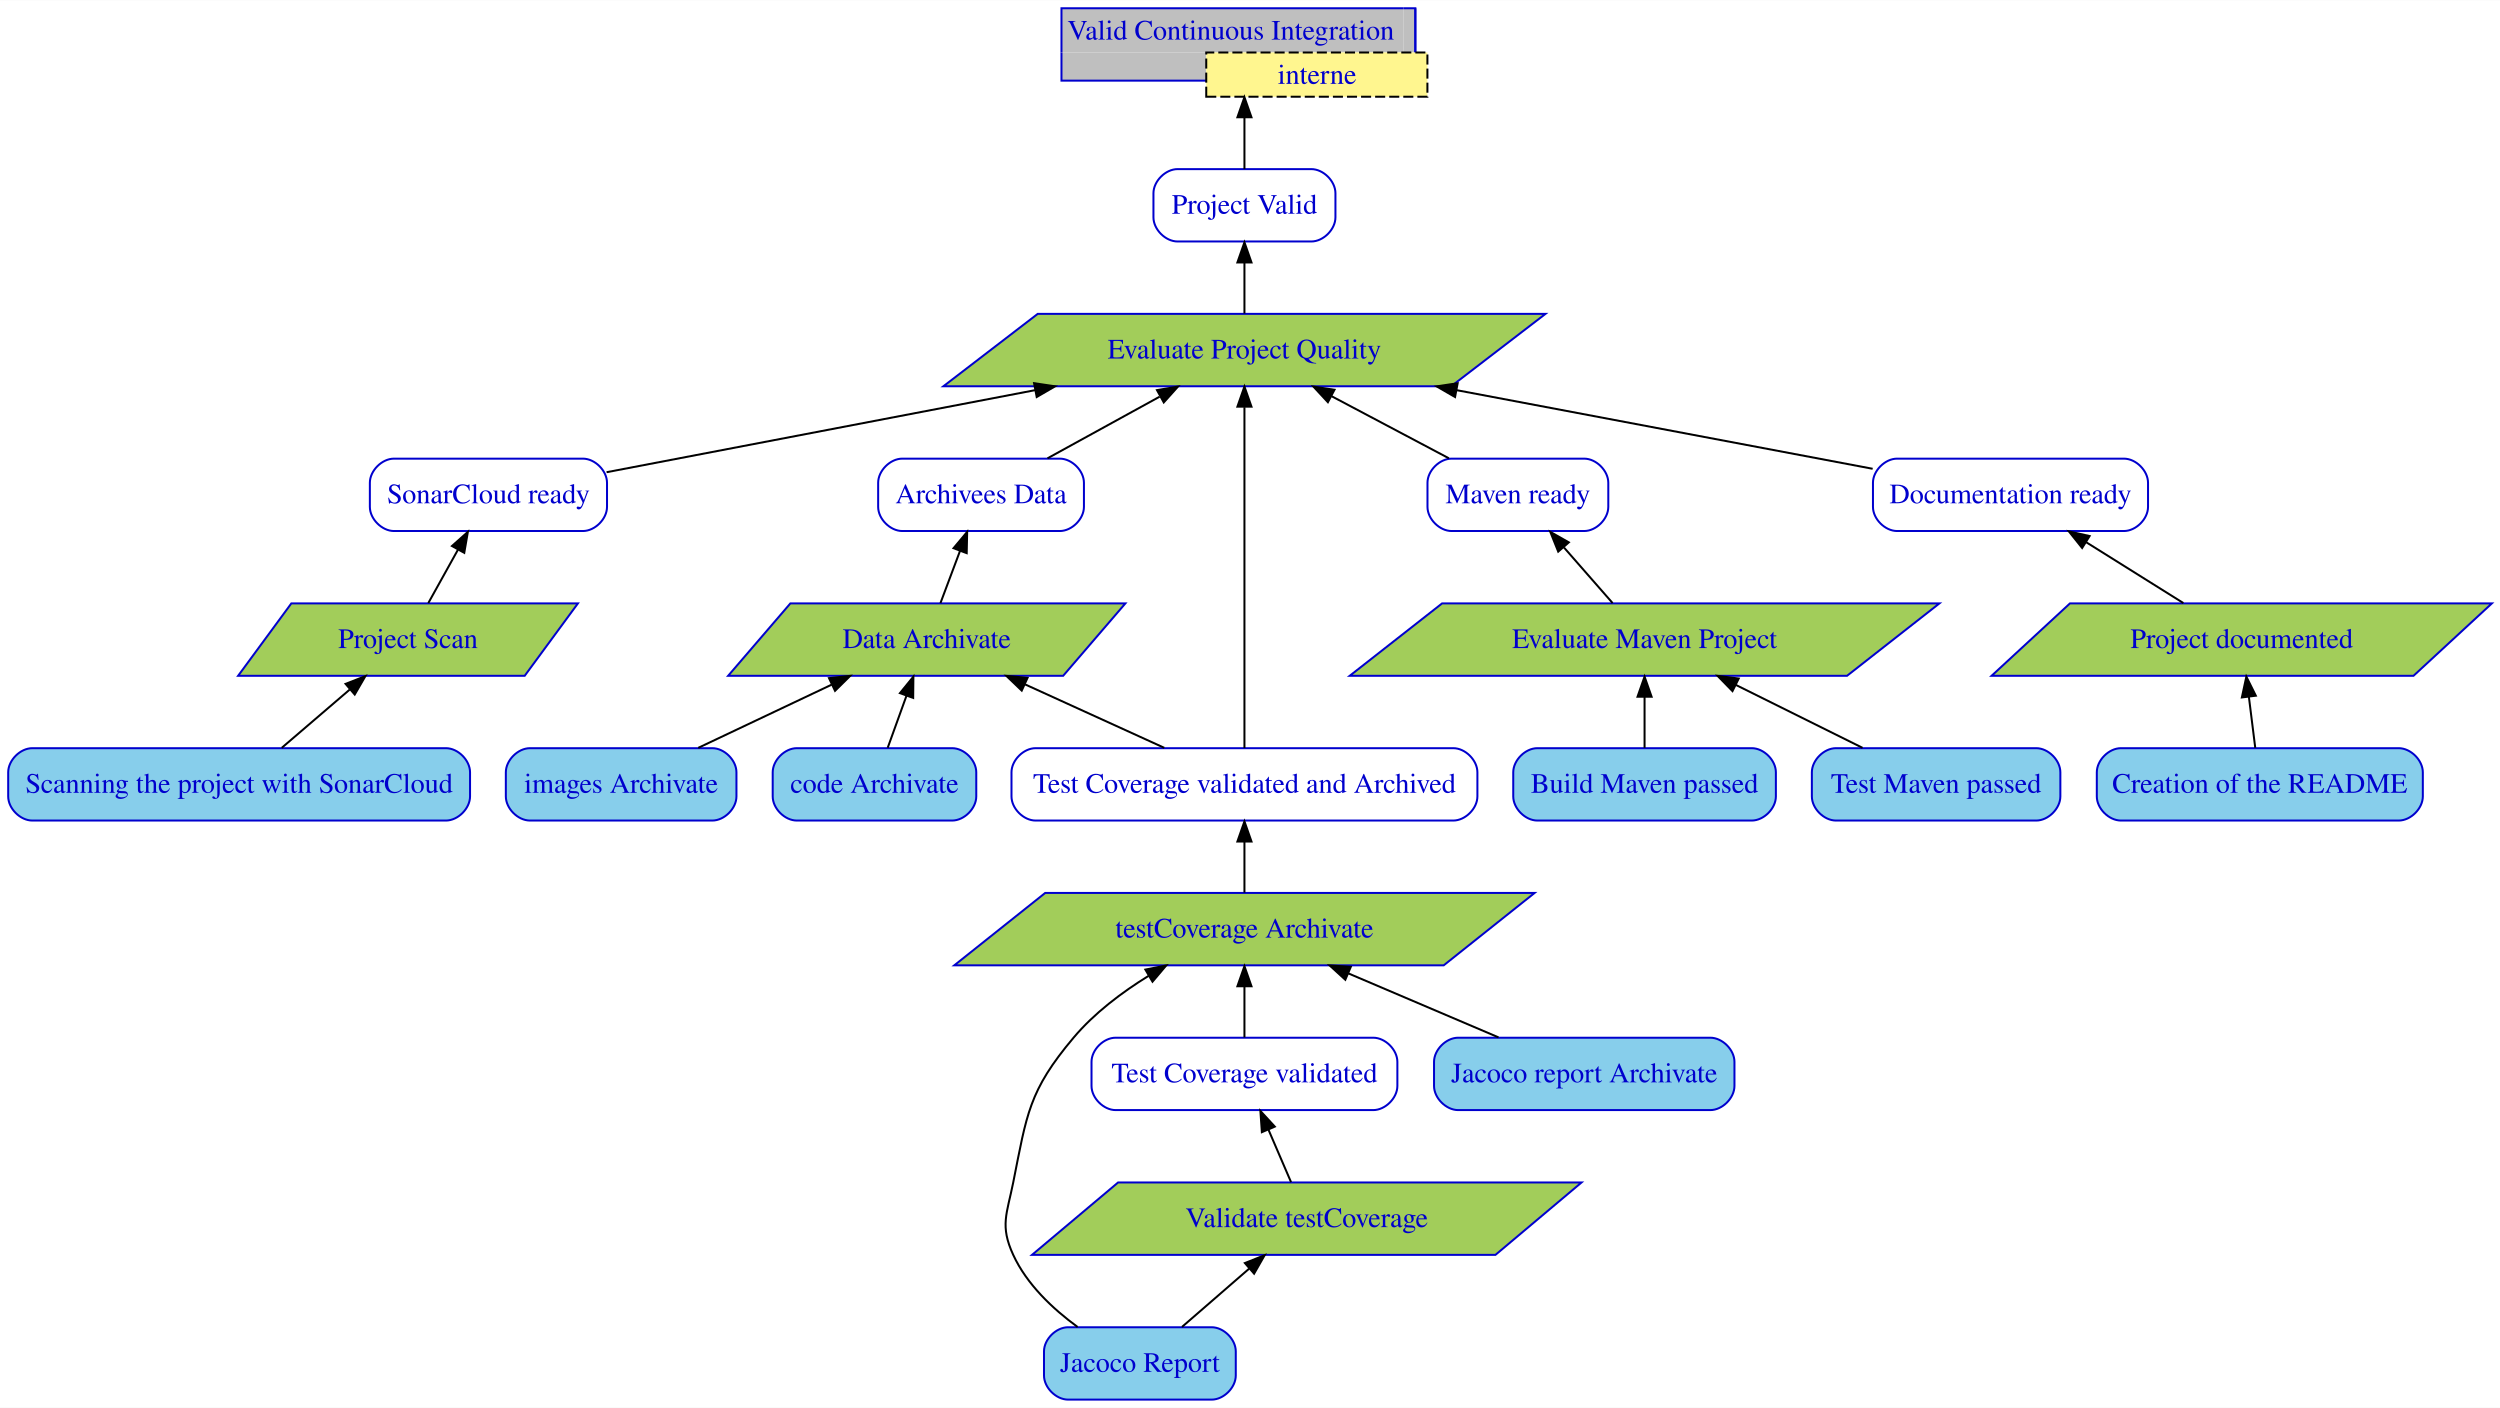
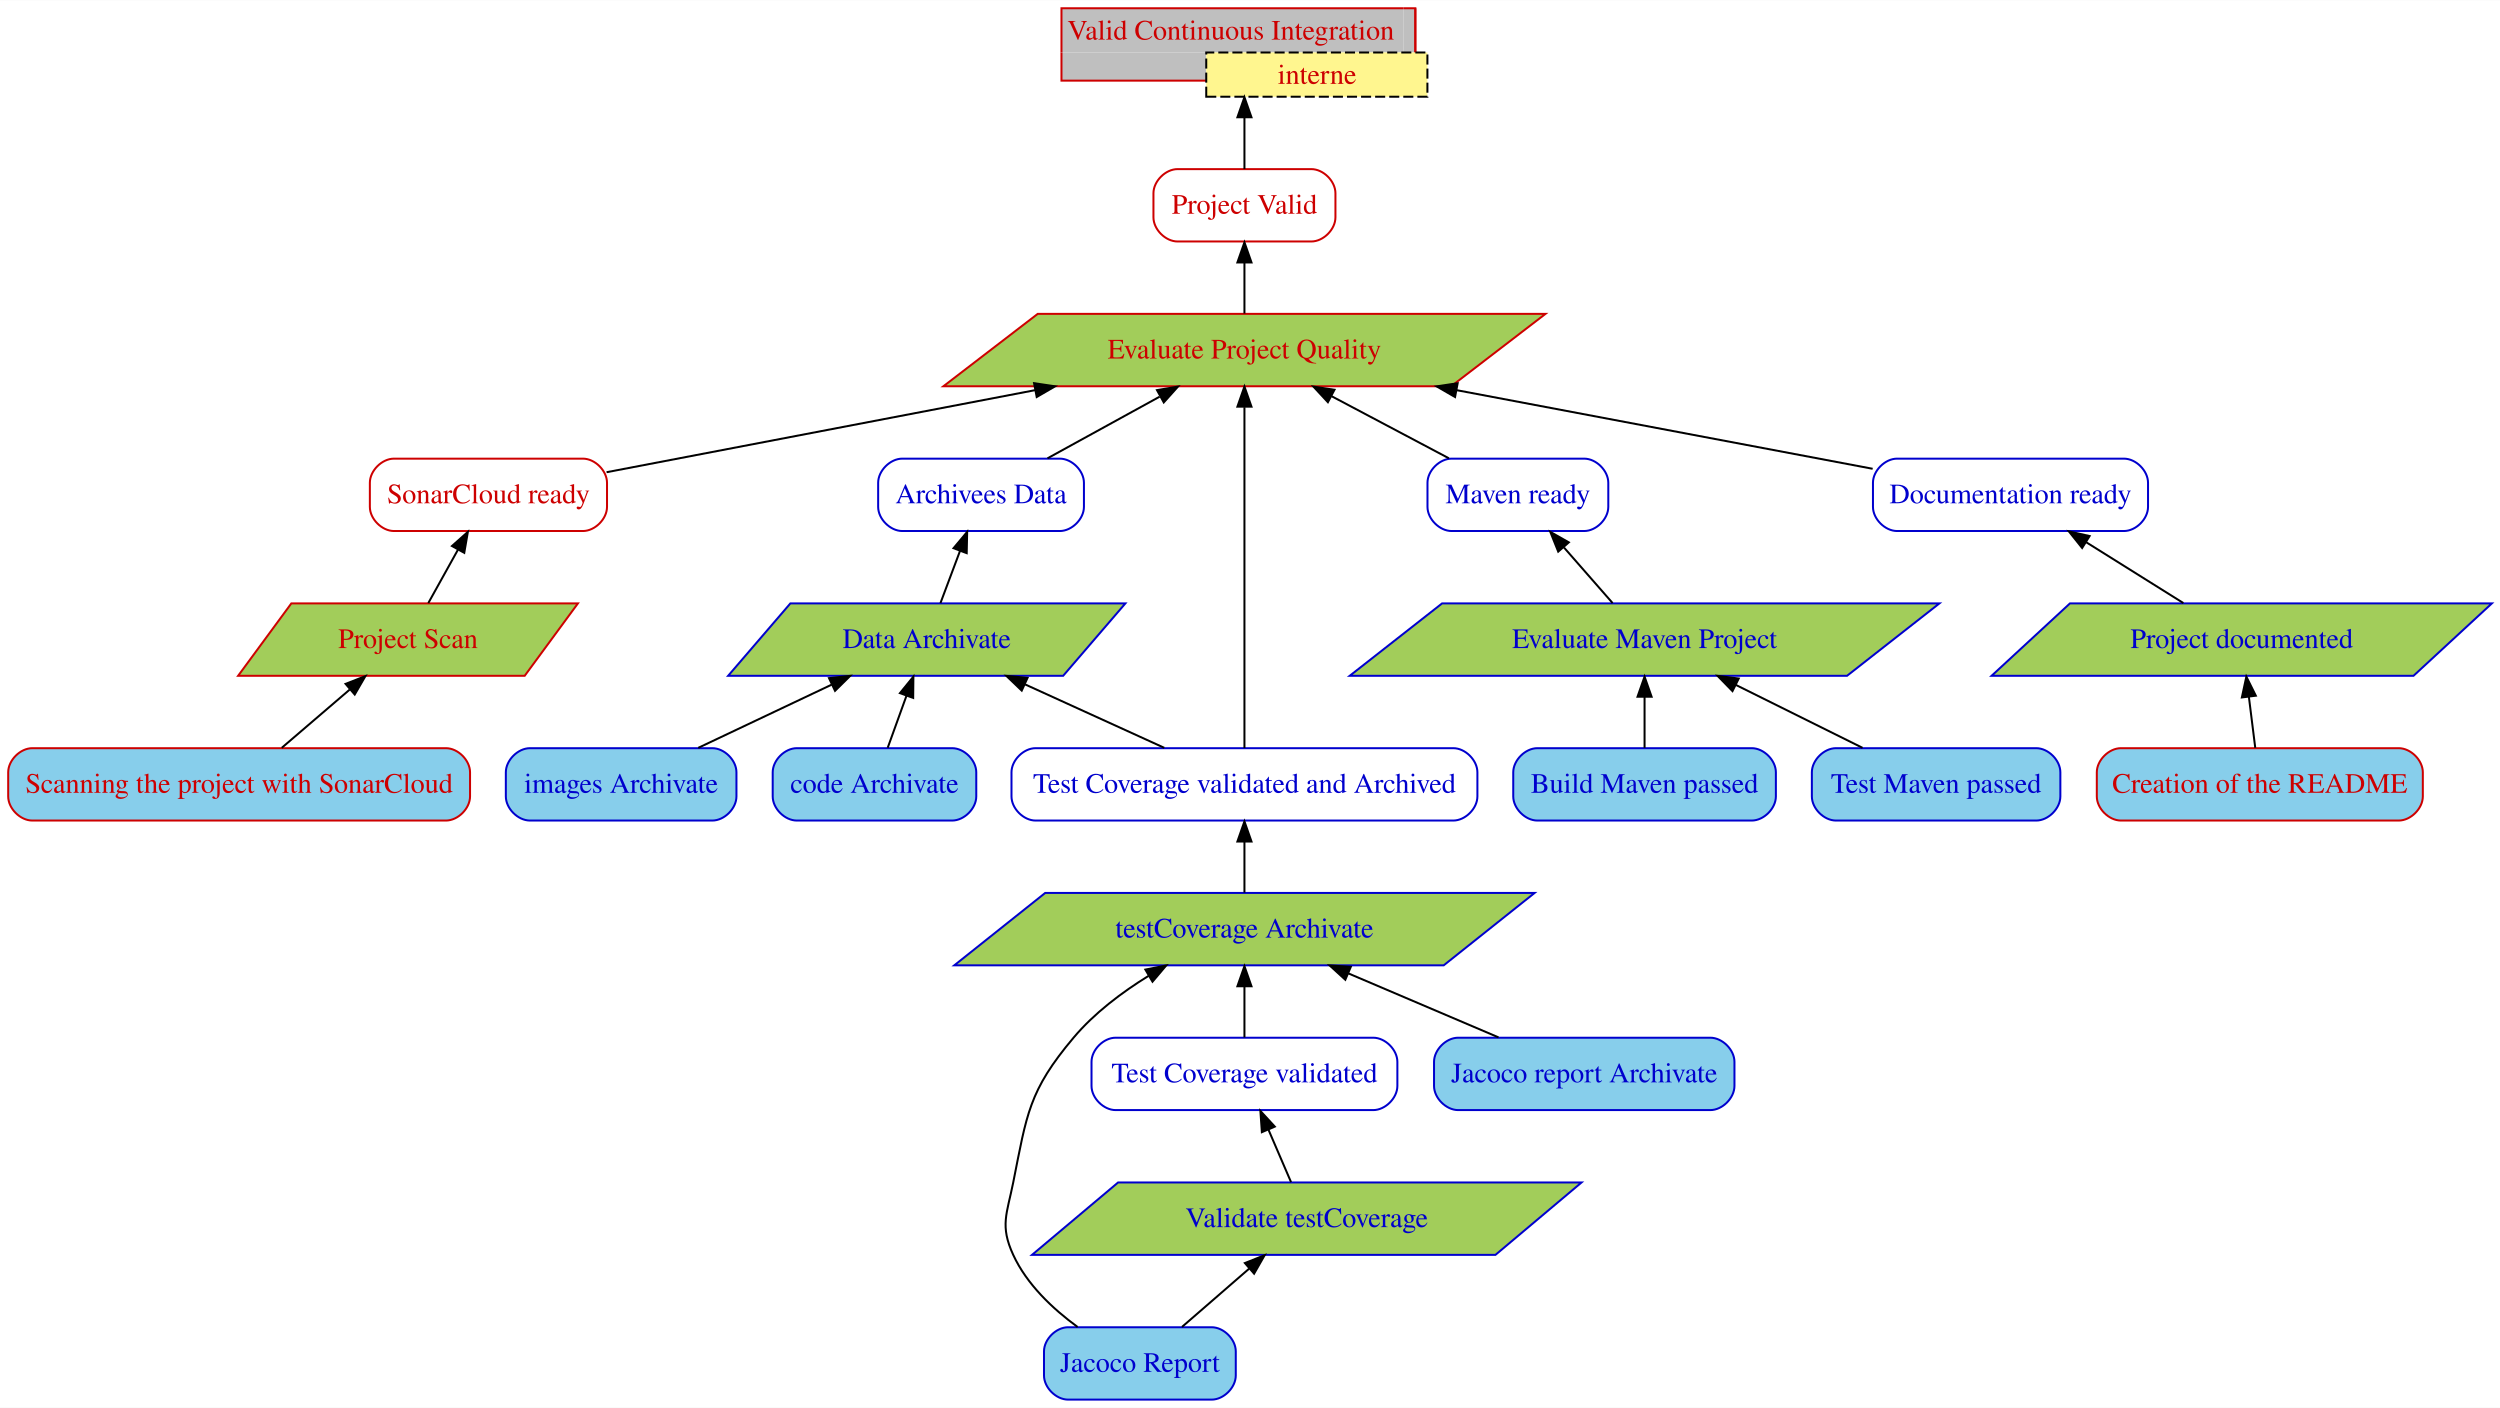
<svg xmlns="http://www.w3.org/2000/svg" width="1243px" height="700px" viewBox="0.00 0.00 1243.38 700.00">
  <g id="graph0" class="graph" transform="scale(1.0 1.0) rotate(0) translate(4 696)">
    <polygon fill="#ffffff" stroke="transparent" points="-4,4 -4,-696 1239.379,-696 1239.379,4 -4,4" />
    <g id="node1" class="node">
      <polygon fill="#bfbfbf" stroke="transparent" points="523.926,-670 523.926,-692 693.926,-692 693.926,-670 523.926,-670" />
-       <polyline fill="none" stroke="#0000cd" points="693.926,-692 523.926,-692 523.926,-670 " />
-       <text text-anchor="start" x="526.882" y="-676.4" font-family="Times,serif" font-size="14.00" fill="#0000cd">Valid Continuous Integration</text>
+       <polyline fill="none" stroke="#cd0000" points="693.926,-692 523.926,-692 523.926,-670 " />
+       <text text-anchor="start" x="526.882" y="-676.4" font-family="Times,serif" font-size="14.00" fill="#cd0000">Valid Continuous Integration</text>
      <polygon fill="#bfbfbf" stroke="transparent" points="693.926,-670 693.926,-692 699.926,-692 699.926,-670 693.926,-670" />
-       <polyline fill="none" stroke="#0000cd" points="699.926,-670 699.926,-692 693.926,-692 " />
-       <polyline fill="none" stroke="#0000cd" points="699.926,-692 699.926,-670 " />
+       <polyline fill="none" stroke="#cd0000" points="699.926,-670 699.926,-692 693.926,-692 " />
+       <polyline fill="none" stroke="#cd0000" points="699.926,-692 699.926,-670 " />
      <polygon fill="#bfbfbf" stroke="transparent" points="523.926,-656 523.926,-670 595.926,-670 595.926,-656 523.926,-656" />
-       <polyline fill="none" stroke="#0000cd" points="523.926,-670 523.926,-656 595.926,-656 " />
+       <polyline fill="none" stroke="#cd0000" points="523.926,-670 523.926,-656 595.926,-656 " />
      <polygon fill="#fff68f" stroke="transparent" points="595.926,-648 595.926,-670 705.926,-670 705.926,-648 595.926,-648" />
      <polygon fill="none" stroke="#000000" stroke-dasharray="5,2" points="595.926,-648 595.926,-670 705.926,-670 705.926,-648 595.926,-648" />
-       <text text-anchor="start" x="631.49" y="-654.4" font-family="Times,serif" font-size="14.00" fill="#0000cd">interne</text>
+       <text text-anchor="start" x="631.49" y="-654.4" font-family="Times,serif" font-size="14.00" fill="#cd0000">interne</text>
    </g>
    <g id="node2" class="node">
-       <polygon fill="#a2cd5a" stroke="#0000cd" points="283.425,-396 140.894,-396 114.426,-360 256.958,-360 283.425,-396" />
-       <text text-anchor="middle" x="198.926" y="-373.8" font-family="Times,serif" font-size="14.00" fill="#0000cd">Project Scan</text>
+       <polygon fill="#a2cd5a" stroke="#cd0000" points="283.425,-396 140.894,-396 114.426,-360 256.958,-360 283.425,-396" />
+       <text text-anchor="middle" x="198.926" y="-373.8" font-family="Times,serif" font-size="14.00" fill="#cd0000">Project Scan</text>
    </g>
    <g id="node3" class="node">
-       <path fill="transparent" stroke="#0000cd" d="M285.901,-468C285.901,-468 191.95,-468 191.95,-468 185.95,-468 179.95,-462 179.95,-456 179.95,-456 179.95,-444 179.95,-444 179.95,-438 185.95,-432 191.95,-432 191.95,-432 285.901,-432 285.901,-432 291.901,-432 297.901,-438 297.901,-444 297.901,-444 297.901,-456 297.901,-456 297.901,-462 291.901,-468 285.901,-468" />
-       <text text-anchor="middle" x="238.926" y="-445.8" font-family="Times,serif" font-size="14.00" fill="#0000cd">SonarCloud ready</text>
+       <path fill="transparent" stroke="#cd0000" d="M285.901,-468C285.901,-468 191.95,-468 191.95,-468 185.95,-468 179.95,-462 179.95,-456 179.95,-456 179.95,-444 179.95,-444 179.95,-438 185.95,-432 191.95,-432 191.95,-432 285.901,-432 285.901,-432 291.901,-432 297.901,-438 297.901,-444 297.901,-444 297.901,-456 297.901,-456 297.901,-462 291.901,-468 285.901,-468" />
+       <text text-anchor="middle" x="238.926" y="-445.8" font-family="Times,serif" font-size="14.00" fill="#cd0000">SonarCloud ready</text>
    </g>
    <g id="edge1" class="edge">
      <path fill="none" stroke="#000000" d="M209.019,-396.169C213.485,-404.207 218.833,-413.833 223.764,-422.708" />
      <polygon fill="#000000" stroke="#000000" points="220.78,-424.545 228.696,-431.587 226.899,-421.145 220.78,-424.545" />
    </g>
    <g id="node4" class="node">
-       <polygon fill="#a2cd5a" stroke="#0000cd" points="764.646,-540 512.101,-540 465.205,-504 717.75,-504 764.646,-540" />
-       <text text-anchor="middle" x="614.926" y="-517.8" font-family="Times,serif" font-size="14.00" fill="#0000cd">Evaluate Project Quality</text>
+       <polygon fill="#a2cd5a" stroke="#cd0000" points="764.646,-540 512.101,-540 465.205,-504 717.75,-504 764.646,-540" />
+       <text text-anchor="middle" x="614.926" y="-517.8" font-family="Times,serif" font-size="14.00" fill="#cd0000">Evaluate Project Quality</text>
    </g>
    <g id="edge2" class="edge">
      <path fill="none" stroke="#000000" d="M297.676,-461.25C354.569,-472.144 442.07,-488.9 510.778,-502.057" />
      <polygon fill="#000000" stroke="#000000" points="510.293,-505.527 520.773,-503.971 511.61,-498.652 510.293,-505.527" />
    </g>
    <g id="node5" class="node">
-       <path fill="transparent" stroke="#0000cd" d="M648.182,-612C648.182,-612 581.669,-612 581.669,-612 575.669,-612 569.669,-606 569.669,-600 569.669,-600 569.669,-588 569.669,-588 569.669,-582 575.669,-576 581.669,-576 581.669,-576 648.182,-576 648.182,-576 654.182,-576 660.182,-582 660.182,-588 660.182,-588 660.182,-600 660.182,-600 660.182,-606 654.182,-612 648.182,-612" />
-       <text text-anchor="middle" x="614.926" y="-589.8" font-family="Times,serif" font-size="14.00" fill="#0000cd">Project Valid</text>
+       <path fill="transparent" stroke="#cd0000" d="M648.182,-612C648.182,-612 581.669,-612 581.669,-612 575.669,-612 569.669,-606 569.669,-600 569.669,-600 569.669,-588 569.669,-588 569.669,-582 575.669,-576 581.669,-576 581.669,-576 648.182,-576 648.182,-576 654.182,-576 660.182,-582 660.182,-588 660.182,-588 660.182,-600 660.182,-600 660.182,-606 654.182,-612 648.182,-612" />
+       <text text-anchor="middle" x="614.926" y="-589.8" font-family="Times,serif" font-size="14.00" fill="#cd0000">Project Valid</text>
    </g>
    <g id="edge3" class="edge">
      <path fill="none" stroke="#000000" d="M614.926,-540.169C614.926,-547.869 614.926,-557.026 614.926,-565.583" />
      <polygon fill="#000000" stroke="#000000" points="611.426,-565.587 614.926,-575.587 618.426,-565.587 611.426,-565.587" />
    </g>
    <g id="edge4" class="edge">
      <path fill="none" stroke="#000000" d="M614.926,-612.011C614.926,-619.709 614.926,-628.937 614.926,-637.744" />
      <polygon fill="#000000" stroke="#000000" points="611.426,-637.772 614.926,-647.772 618.426,-637.772 611.426,-637.772" />
    </g>
    <g id="node6" class="node">
      <path fill="transparent" stroke="#0000cd" d="M718.787,-324C718.787,-324 511.065,-324 511.065,-324 505.065,-324 499.065,-318 499.065,-312 499.065,-312 499.065,-300 499.065,-300 499.065,-294 505.065,-288 511.065,-288 511.065,-288 718.787,-288 718.787,-288 724.787,-288 730.787,-294 730.787,-300 730.787,-300 730.787,-312 730.787,-312 730.787,-318 724.787,-324 718.787,-324" />
      <text text-anchor="middle" x="614.926" y="-301.8" font-family="Times,serif" font-size="14.00" fill="#0000cd">Test Coverage validated and Archived</text>
    </g>
    <g id="edge6" class="edge">
      <path fill="none" stroke="#000000" d="M614.926,-324.045C614.926,-361.606 614.926,-448.446 614.926,-493.59" />
      <polygon fill="#000000" stroke="#000000" points="611.426,-493.855 614.926,-503.855 618.426,-493.855 611.426,-493.855" />
    </g>
    <g id="node7" class="node">
      <polygon fill="#a2cd5a" stroke="#0000cd" points="555.708,-396 389.085,-396 358.143,-360 524.767,-360 555.708,-396" />
      <text text-anchor="middle" x="456.926" y="-373.8" font-family="Times,serif" font-size="14.00" fill="#0000cd">Data Archivate</text>
    </g>
    <g id="edge5" class="edge">
      <path fill="none" stroke="#000000" d="M575.056,-324.169C554.018,-333.755 528.027,-345.599 505.786,-355.735" />
      <polygon fill="#000000" stroke="#000000" points="504.157,-352.63 496.509,-359.962 507.06,-359 504.157,-352.63" />
    </g>
    <g id="node8" class="node">
      <path fill="transparent" stroke="#0000cd" d="M523.099,-468C523.099,-468 444.753,-468 444.753,-468 438.753,-468 432.753,-462 432.753,-456 432.753,-456 432.753,-444 432.753,-444 432.753,-438 438.753,-432 444.753,-432 444.753,-432 523.099,-432 523.099,-432 529.099,-432 535.099,-438 535.099,-444 535.099,-444 535.099,-456 535.099,-456 535.099,-462 529.099,-468 523.099,-468" />
      <text text-anchor="middle" x="483.926" y="-445.8" font-family="Times,serif" font-size="14.00" fill="#0000cd">Archivees Data</text>
    </g>
    <g id="edge7" class="edge">
      <path fill="none" stroke="#000000" d="M463.739,-396.169C466.69,-404.038 470.212,-413.429 473.481,-422.147" />
      <polygon fill="#000000" stroke="#000000" points="470.232,-423.452 477.021,-431.587 476.787,-420.995 470.232,-423.452" />
    </g>
    <g id="edge8" class="edge">
      <path fill="none" stroke="#000000" d="M516.982,-468.169C533.893,-477.463 554.664,-488.879 572.72,-498.803" />
      <polygon fill="#000000" stroke="#000000" points="571.43,-502.088 581.879,-503.837 574.802,-495.953 571.43,-502.088" />
    </g>
    <g id="node9" class="node">
      <path fill="#87ceeb" stroke="#0000cd" d="M867.236,-324C867.236,-324 760.615,-324 760.615,-324 754.615,-324 748.615,-318 748.615,-312 748.615,-312 748.615,-300 748.615,-300 748.615,-294 754.615,-288 760.615,-288 760.615,-288 867.236,-288 867.236,-288 873.236,-288 879.236,-294 879.236,-300 879.236,-300 879.236,-312 879.236,-312 879.236,-318 873.236,-324 867.236,-324" />
      <text text-anchor="middle" x="813.926" y="-301.8" font-family="Times,serif" font-size="14.00" fill="#0000cd">Build Maven passed</text>
    </g>
    <g id="node10" class="node">
      <polygon fill="#a2cd5a" stroke="#0000cd" points="960.561,-396 713.221,-396 667.291,-360 914.631,-360 960.561,-396" />
      <text text-anchor="middle" x="813.926" y="-373.8" font-family="Times,serif" font-size="14.00" fill="#0000cd">Evaluate Maven Project</text>
    </g>
    <g id="edge9" class="edge">
      <path fill="none" stroke="#000000" d="M813.926,-324.169C813.926,-331.869 813.926,-341.026 813.926,-349.583" />
      <polygon fill="#000000" stroke="#000000" points="810.426,-349.587 813.926,-359.587 817.426,-349.587 810.426,-349.587" />
    </g>
    <g id="node11" class="node">
      <path fill="transparent" stroke="#0000cd" d="M783.89,-468C783.89,-468 717.961,-468 717.961,-468 711.961,-468 705.961,-462 705.961,-456 705.961,-456 705.961,-444 705.961,-444 705.961,-438 711.961,-432 717.961,-432 717.961,-432 783.89,-432 783.89,-432 789.89,-432 795.89,-438 795.89,-444 795.89,-444 795.89,-456 795.89,-456 795.89,-462 789.89,-468 783.89,-468" />
      <text text-anchor="middle" x="750.926" y="-445.8" font-family="Times,serif" font-size="14.00" fill="#0000cd">Maven ready</text>
    </g>
    <g id="edge10" class="edge">
      <path fill="none" stroke="#000000" d="M798.028,-396.169C790.698,-404.546 781.86,-414.647 773.829,-423.825" />
      <polygon fill="#000000" stroke="#000000" points="770.988,-421.756 767.037,-431.587 776.256,-426.366 770.988,-421.756" />
    </g>
    <g id="edge11" class="edge">
      <path fill="none" stroke="#000000" d="M716.607,-468.169C698.89,-477.548 677.091,-489.089 658.227,-499.076" />
      <polygon fill="#000000" stroke="#000000" points="656.433,-496.065 649.233,-503.837 659.709,-502.252 656.433,-496.065" />
    </g>
    <g id="node12" class="node">
      <polygon fill="#a2cd5a" stroke="#0000cd" points="759.232,-252 515.82,-252 470.62,-216 714.031,-216 759.232,-252" />
      <text text-anchor="middle" x="614.926" y="-229.8" font-family="Times,serif" font-size="14.00" fill="#0000cd">testCoverage Archivate</text>
    </g>
    <g id="edge12" class="edge">
      <path fill="none" stroke="#000000" d="M614.926,-252.169C614.926,-259.869 614.926,-269.026 614.926,-277.583" />
      <polygon fill="#000000" stroke="#000000" points="611.426,-277.587 614.926,-287.587 618.426,-277.587 611.426,-277.587" />
    </g>
    <g id="node13" class="node">
      <path fill="transparent" stroke="#0000cd" d="M678.985,-180C678.985,-180 550.867,-180 550.867,-180 544.867,-180 538.867,-174 538.867,-168 538.867,-168 538.867,-156 538.867,-156 538.867,-150 544.867,-144 550.867,-144 550.867,-144 678.985,-144 678.985,-144 684.985,-144 690.985,-150 690.985,-156 690.985,-156 690.985,-168 690.985,-168 690.985,-174 684.985,-180 678.985,-180" />
      <text text-anchor="middle" x="614.926" y="-157.8" font-family="Times,serif" font-size="14.00" fill="#0000cd">Test Coverage validated</text>
    </g>
    <g id="edge13" class="edge">
      <path fill="none" stroke="#000000" d="M614.926,-180.169C614.926,-187.869 614.926,-197.026 614.926,-205.583" />
      <polygon fill="#000000" stroke="#000000" points="611.426,-205.587 614.926,-215.587 618.426,-205.587 611.426,-205.587" />
    </g>
    <g id="node14" class="node">
      <polygon fill="#a2cd5a" stroke="#0000cd" points="1235.331,-396 1025.487,-396 986.52,-360 1196.364,-360 1235.331,-396" />
      <text text-anchor="middle" x="1110.926" y="-373.8" font-family="Times,serif" font-size="14.00" fill="#0000cd">Project documented</text>
    </g>
    <g id="node15" class="node">
      <path fill="transparent" stroke="#0000cd" d="M1052.328,-468C1052.328,-468 939.523,-468 939.523,-468 933.523,-468 927.523,-462 927.523,-456 927.523,-456 927.523,-444 927.523,-444 927.523,-438 933.523,-432 939.523,-432 939.523,-432 1052.328,-432 1052.328,-432 1058.328,-432 1064.328,-438 1064.328,-444 1064.328,-444 1064.328,-456 1064.328,-456 1064.328,-462 1058.328,-468 1052.328,-468" />
      <text text-anchor="middle" x="995.926" y="-445.8" font-family="Times,serif" font-size="14.00" fill="#0000cd">Documentation ready</text>
    </g>
    <g id="edge14" class="edge">
      <path fill="none" stroke="#000000" d="M1081.906,-396.169C1067.197,-405.378 1049.161,-416.67 1033.414,-426.529" />
      <polygon fill="#000000" stroke="#000000" points="1031.554,-423.564 1024.936,-431.837 1035.269,-429.497 1031.554,-423.564" />
    </g>
    <g id="edge15" class="edge">
      <path fill="none" stroke="#000000" d="M927.37,-462.955C869.802,-473.834 786.602,-489.557 720.53,-502.043" />
      <polygon fill="#000000" stroke="#000000" points="719.672,-498.643 710.496,-503.939 720.972,-505.522 719.672,-498.643" />
    </g>
    <g id="node16" class="node">
-       <path fill="#87ceeb" stroke="#0000cd" d="M217.777,-324C217.777,-324 12.074,-324 12.074,-324 6.074,-324 .074,-318 .074,-312 .074,-312 .074,-300 .074,-300 .074,-294 6.074,-288 12.074,-288 12.074,-288 217.777,-288 217.777,-288 223.777,-288 229.777,-294 229.777,-300 229.777,-300 229.777,-312 229.777,-312 229.777,-318 223.777,-324 217.777,-324" />
-       <text text-anchor="middle" x="114.926" y="-301.8" font-family="Times,serif" font-size="14.00" fill="#0000cd">Scanning the project with SonarCloud</text>
+       <path fill="#87ceeb" stroke="#cd0000" d="M217.777,-324C217.777,-324 12.074,-324 12.074,-324 6.074,-324 .074,-318 .074,-312 .074,-312 .074,-300 .074,-300 .074,-294 6.074,-288 12.074,-288 12.074,-288 217.777,-288 217.777,-288 223.777,-288 229.777,-294 229.777,-300 229.777,-300 229.777,-312 229.777,-312 229.777,-318 223.777,-324 217.777,-324" />
+       <text text-anchor="middle" x="114.926" y="-301.8" font-family="Times,serif" font-size="14.00" fill="#cd0000">Scanning the project with SonarCloud</text>
    </g>
    <g id="edge16" class="edge">
      <path fill="none" stroke="#000000" d="M136.122,-324.169C146.369,-332.952 158.826,-343.629 169.935,-353.151" />
      <polygon fill="#000000" stroke="#000000" points="167.865,-355.987 177.736,-359.837 172.421,-350.672 167.865,-355.987" />
    </g>
    <g id="node17" class="node">
      <path fill="#87ceeb" stroke="#0000cd" d="M846.633,-180C846.633,-180 721.218,-180 721.218,-180 715.218,-180 709.218,-174 709.218,-168 709.218,-168 709.218,-156 709.218,-156 709.218,-150 715.218,-144 721.218,-144 721.218,-144 846.633,-144 846.633,-144 852.633,-144 858.633,-150 858.633,-156 858.633,-156 858.633,-168 858.633,-168 858.633,-174 852.633,-180 846.633,-180" />
      <text text-anchor="middle" x="783.926" y="-157.8" font-family="Times,serif" font-size="14.00" fill="#0000cd">Jacoco report Archivate</text>
    </g>
    <g id="edge17" class="edge">
      <path fill="none" stroke="#000000" d="M741.28,-180.169C718.577,-189.841 690.481,-201.811 666.552,-212.006" />
      <polygon fill="#000000" stroke="#000000" points="665.093,-208.822 657.265,-215.962 667.837,-215.262 665.093,-208.822" />
    </g>
    <g id="node18" class="node">
      <polygon fill="#a2cd5a" stroke="#0000cd" points="782.572,-108 552.08,-108 509.279,-72 739.771,-72 782.572,-108" />
      <text text-anchor="middle" x="645.926" y="-85.8" font-family="Times,serif" font-size="14.00" fill="#0000cd">Validate testCoverage</text>
    </g>
    <g id="edge18" class="edge">
      <path fill="none" stroke="#000000" d="M638.103,-108.169C634.715,-116.038 630.672,-125.429 626.918,-134.147" />
      <polygon fill="#000000" stroke="#000000" points="623.594,-133.018 622.854,-143.587 630.023,-135.786 623.594,-133.018" />
    </g>
    <g id="node19" class="node">
      <path fill="#87ceeb" stroke="#0000cd" d="M350.273,-324C350.273,-324 259.578,-324 259.578,-324 253.578,-324 247.578,-318 247.578,-312 247.578,-312 247.578,-300 247.578,-300 247.578,-294 253.578,-288 259.578,-288 259.578,-288 350.273,-288 350.273,-288 356.273,-288 362.273,-294 362.273,-300 362.273,-300 362.273,-312 362.273,-312 362.273,-318 356.273,-324 350.273,-324" />
      <text text-anchor="middle" x="304.926" y="-301.8" font-family="Times,serif" font-size="14.00" fill="#0000cd">images Archivate</text>
    </g>
    <g id="edge19" class="edge">
      <path fill="none" stroke="#000000" d="M343.282,-324.169C363.43,-333.713 388.301,-345.493 409.634,-355.599" />
      <polygon fill="#000000" stroke="#000000" points="408.31,-358.844 418.846,-359.962 411.306,-352.518 408.31,-358.844" />
    </g>
    <g id="node20" class="node">
      <path fill="#87ceeb" stroke="#0000cd" d="M598.617,-36C598.617,-36 527.234,-36 527.234,-36 521.234,-36 515.234,-30 515.234,-24 515.234,-24 515.234,-12 515.234,-12 515.234,-6 521.234,0 527.234,0 527.234,0 598.617,0 598.617,0 604.617,0 610.617,-6 610.617,-12 610.617,-12 610.617,-24 610.617,-24 610.617,-30 604.617,-36 598.617,-36" />
      <text text-anchor="middle" x="562.926" y="-13.8" font-family="Times,serif" font-size="14.00" fill="#0000cd">Jacoco Report</text>
    </g>
    <g id="edge21" class="edge">
      <path fill="none" stroke="#000000" d="M531.95,-36.122C519.569,-45.174 506.668,-57.342 499.926,-72 493.24,-86.536 496.788,-92.311 499.926,-108 506.724,-141.994 507.598,-153.481 529.926,-180 540.179,-192.178 553.891,-202.524 567.306,-210.801" />
      <polygon fill="#000000" stroke="#000000" points="565.645,-213.885 576.038,-215.94 569.195,-207.852 565.645,-213.885" />
    </g>
    <g id="edge20" class="edge">
      <path fill="none" stroke="#000000" d="M583.87,-36.169C593.995,-44.952 606.303,-55.629 617.28,-65.151" />
      <polygon fill="#000000" stroke="#000000" points="615.141,-67.928 624.988,-71.837 619.728,-62.641 615.141,-67.928" />
    </g>
    <g id="node21" class="node">
      <path fill="#87ceeb" stroke="#0000cd" d="M1008.721,-324C1008.721,-324 909.131,-324 909.131,-324 903.131,-324 897.131,-318 897.131,-312 897.131,-312 897.131,-300 897.131,-300 897.131,-294 903.131,-288 909.131,-288 909.131,-288 1008.721,-288 1008.721,-288 1014.721,-288 1020.721,-294 1020.721,-300 1020.721,-300 1020.721,-312 1020.721,-312 1020.721,-318 1014.721,-324 1008.721,-324" />
      <text text-anchor="middle" x="958.926" y="-301.8" font-family="Times,serif" font-size="14.00" fill="#0000cd">Test Maven passed</text>
    </g>
    <g id="edge22" class="edge">
      <path fill="none" stroke="#000000" d="M922.336,-324.169C903.202,-333.67 879.603,-345.388 859.313,-355.463" />
      <polygon fill="#000000" stroke="#000000" points="857.652,-352.38 850.252,-359.962 860.765,-358.649 857.652,-352.38" />
    </g>
    <g id="node22" class="node">
      <path fill="#87ceeb" stroke="#0000cd" d="M469.547,-324C469.547,-324 392.304,-324 392.304,-324 386.304,-324 380.304,-318 380.304,-312 380.304,-312 380.304,-300 380.304,-300 380.304,-294 386.304,-288 392.304,-288 392.304,-288 469.547,-288 469.547,-288 475.547,-288 481.547,-294 481.547,-300 481.547,-300 481.547,-312 481.547,-312 481.547,-318 475.547,-324 469.547,-324" />
      <text text-anchor="middle" x="430.926" y="-301.8" font-family="Times,serif" font-size="14.00" fill="#0000cd">code Archivate</text>
    </g>
    <g id="edge23" class="edge">
      <path fill="none" stroke="#000000" d="M437.487,-324.169C440.328,-332.038 443.719,-341.429 446.868,-350.147" />
      <polygon fill="#000000" stroke="#000000" points="443.588,-351.37 450.276,-359.587 450.172,-348.992 443.588,-351.37" />
    </g>
    <g id="node23" class="node">
-       <path fill="#87ceeb" stroke="#0000cd" d="M1188.999,-324C1188.999,-324 1050.852,-324 1050.852,-324 1044.852,-324 1038.852,-318 1038.852,-312 1038.852,-312 1038.852,-300 1038.852,-300 1038.852,-294 1044.852,-288 1050.852,-288 1050.852,-288 1188.999,-288 1188.999,-288 1194.999,-288 1200.999,-294 1200.999,-300 1200.999,-300 1200.999,-312 1200.999,-312 1200.999,-318 1194.999,-324 1188.999,-324" />
-       <text text-anchor="middle" x="1119.926" y="-301.8" font-family="Times,serif" font-size="14.00" fill="#0000cd">Creation of the README</text>
+       <path fill="#87ceeb" stroke="#cd0000" d="M1188.999,-324C1188.999,-324 1050.852,-324 1050.852,-324 1044.852,-324 1038.852,-318 1038.852,-312 1038.852,-312 1038.852,-300 1038.852,-300 1038.852,-294 1044.852,-288 1050.852,-288 1050.852,-288 1188.999,-288 1188.999,-288 1194.999,-288 1200.999,-294 1200.999,-300 1200.999,-300 1200.999,-312 1200.999,-312 1200.999,-318 1194.999,-324 1188.999,-324" />
+       <text text-anchor="middle" x="1119.926" y="-301.8" font-family="Times,serif" font-size="14.00" fill="#cd0000">Creation of the README</text>
    </g>
    <g id="edge24" class="edge">
      <path fill="none" stroke="#000000" d="M1117.655,-324.169C1116.692,-331.869 1115.547,-341.026 1114.478,-349.583" />
      <polygon fill="#000000" stroke="#000000" points="1110.995,-349.23 1113.227,-359.587 1117.941,-350.098 1110.995,-349.23" />
    </g>
  </g>
</svg>
